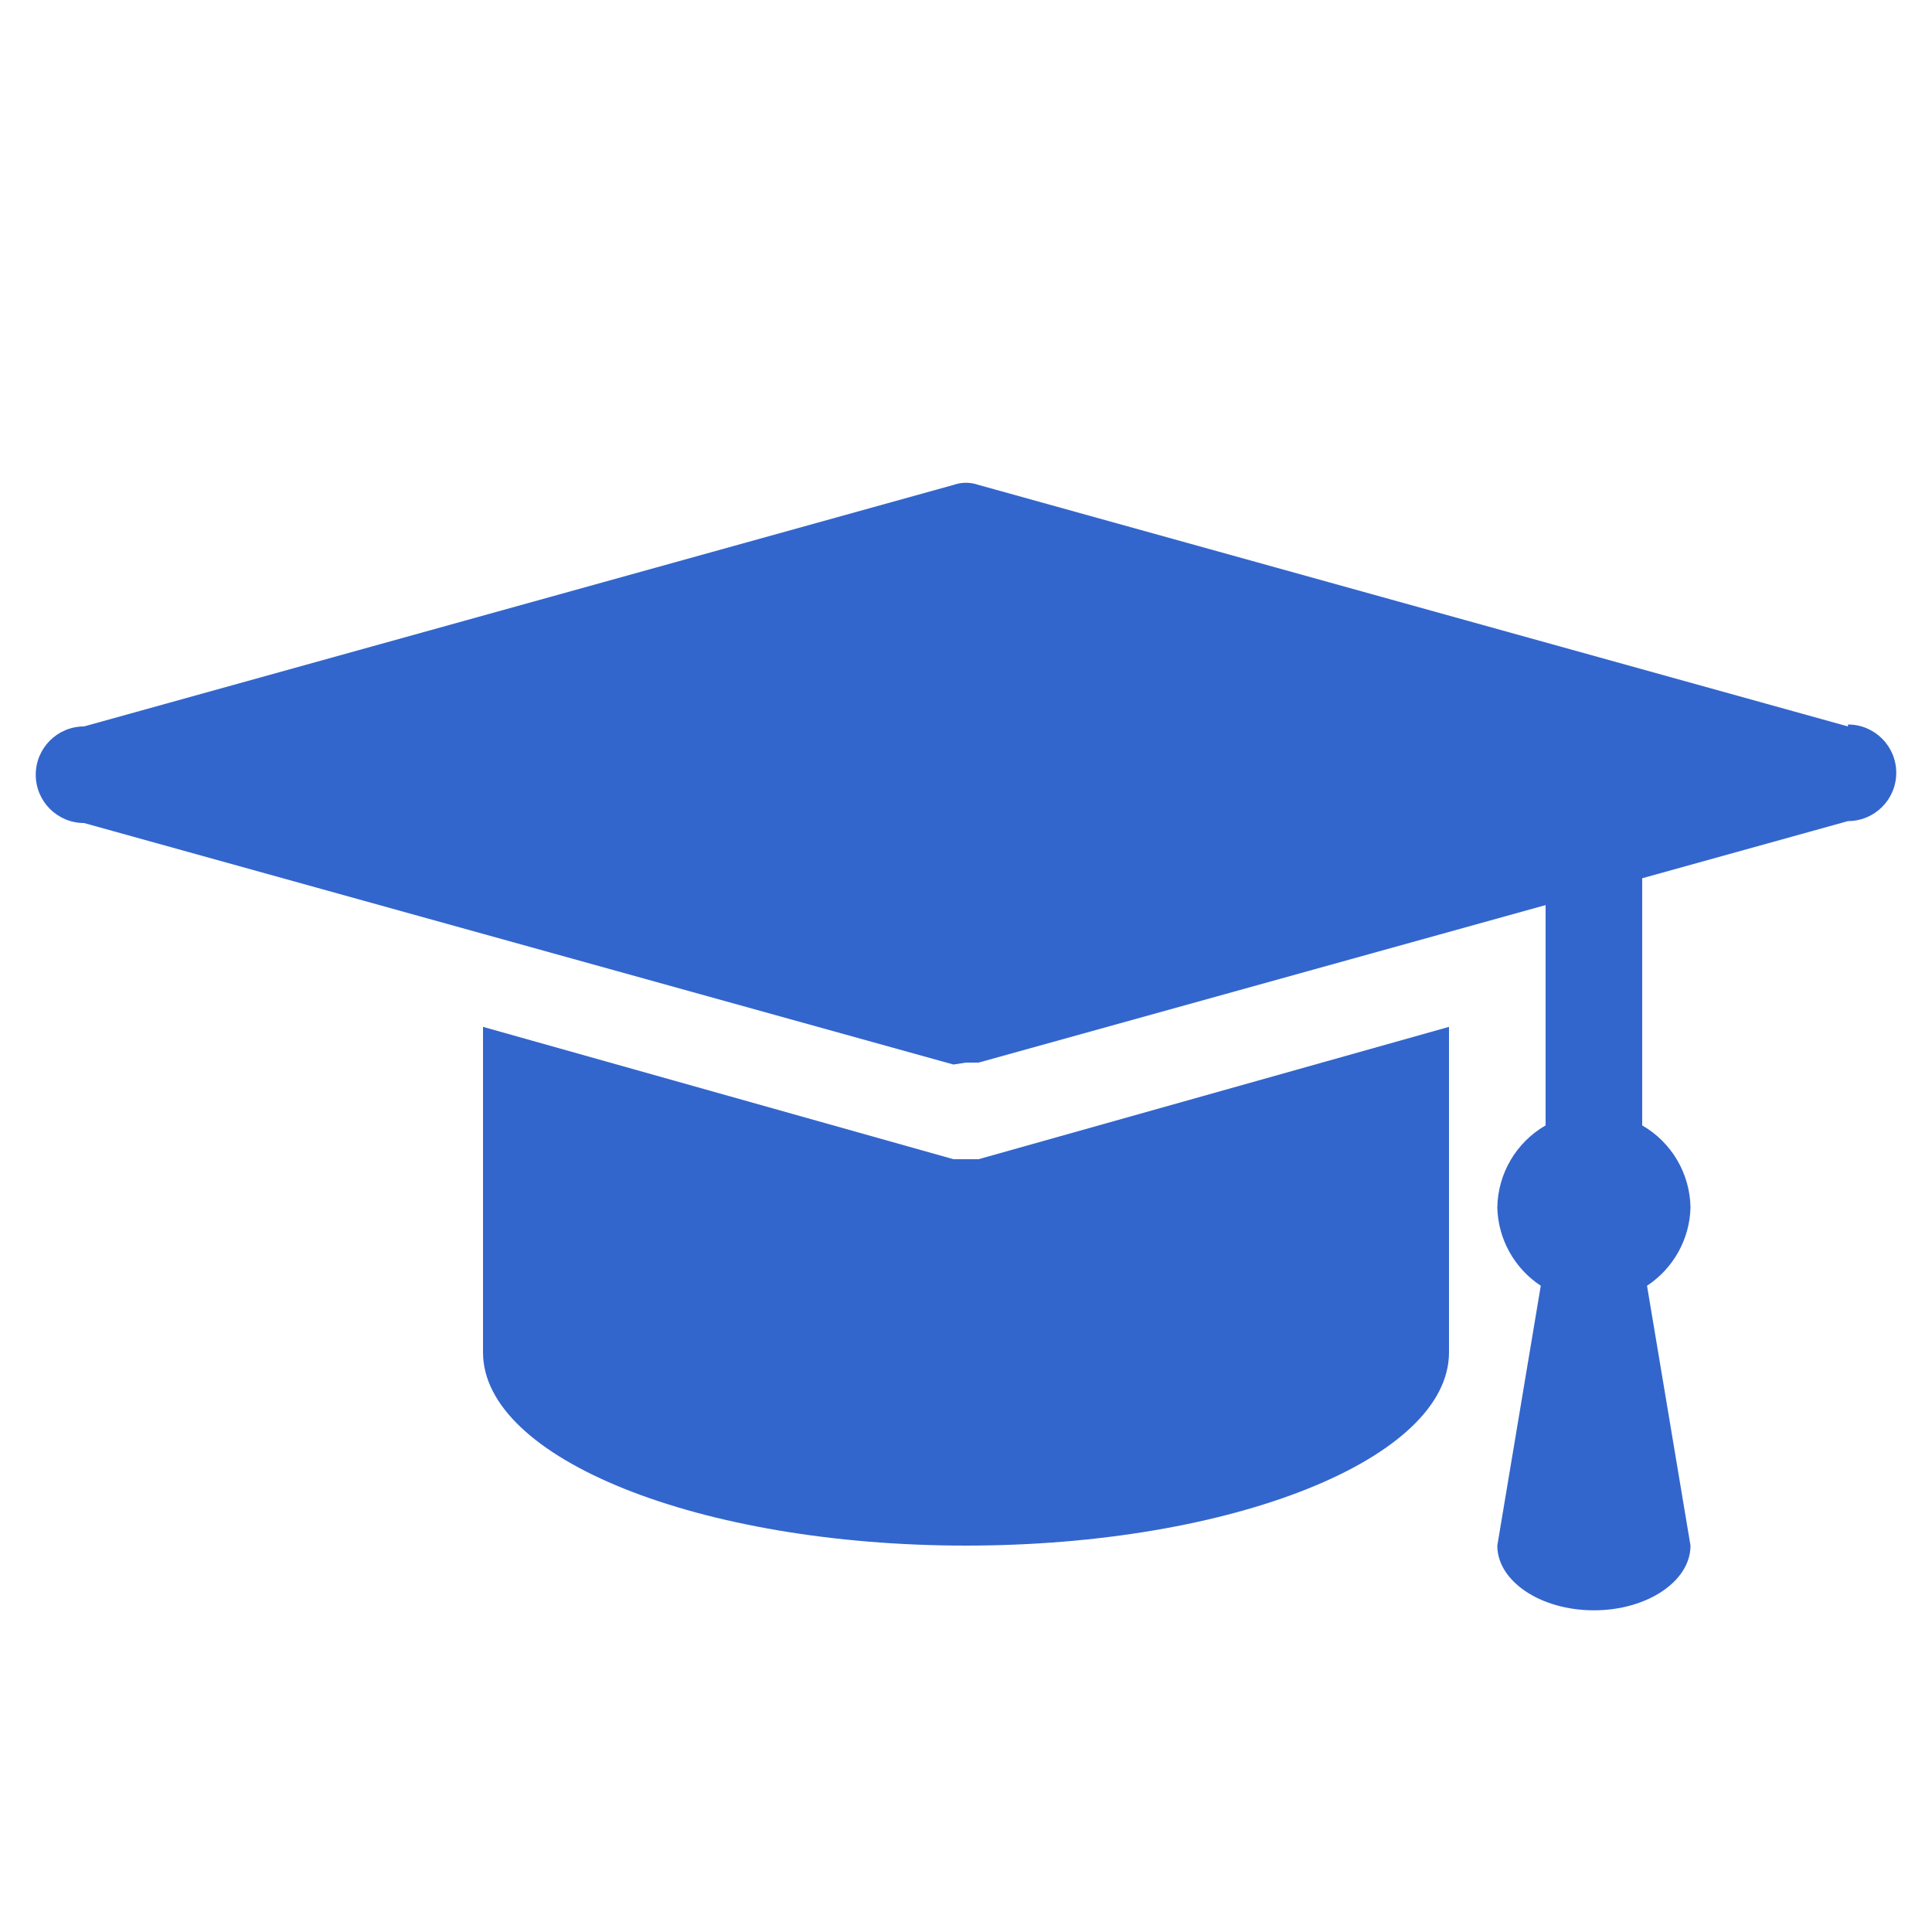
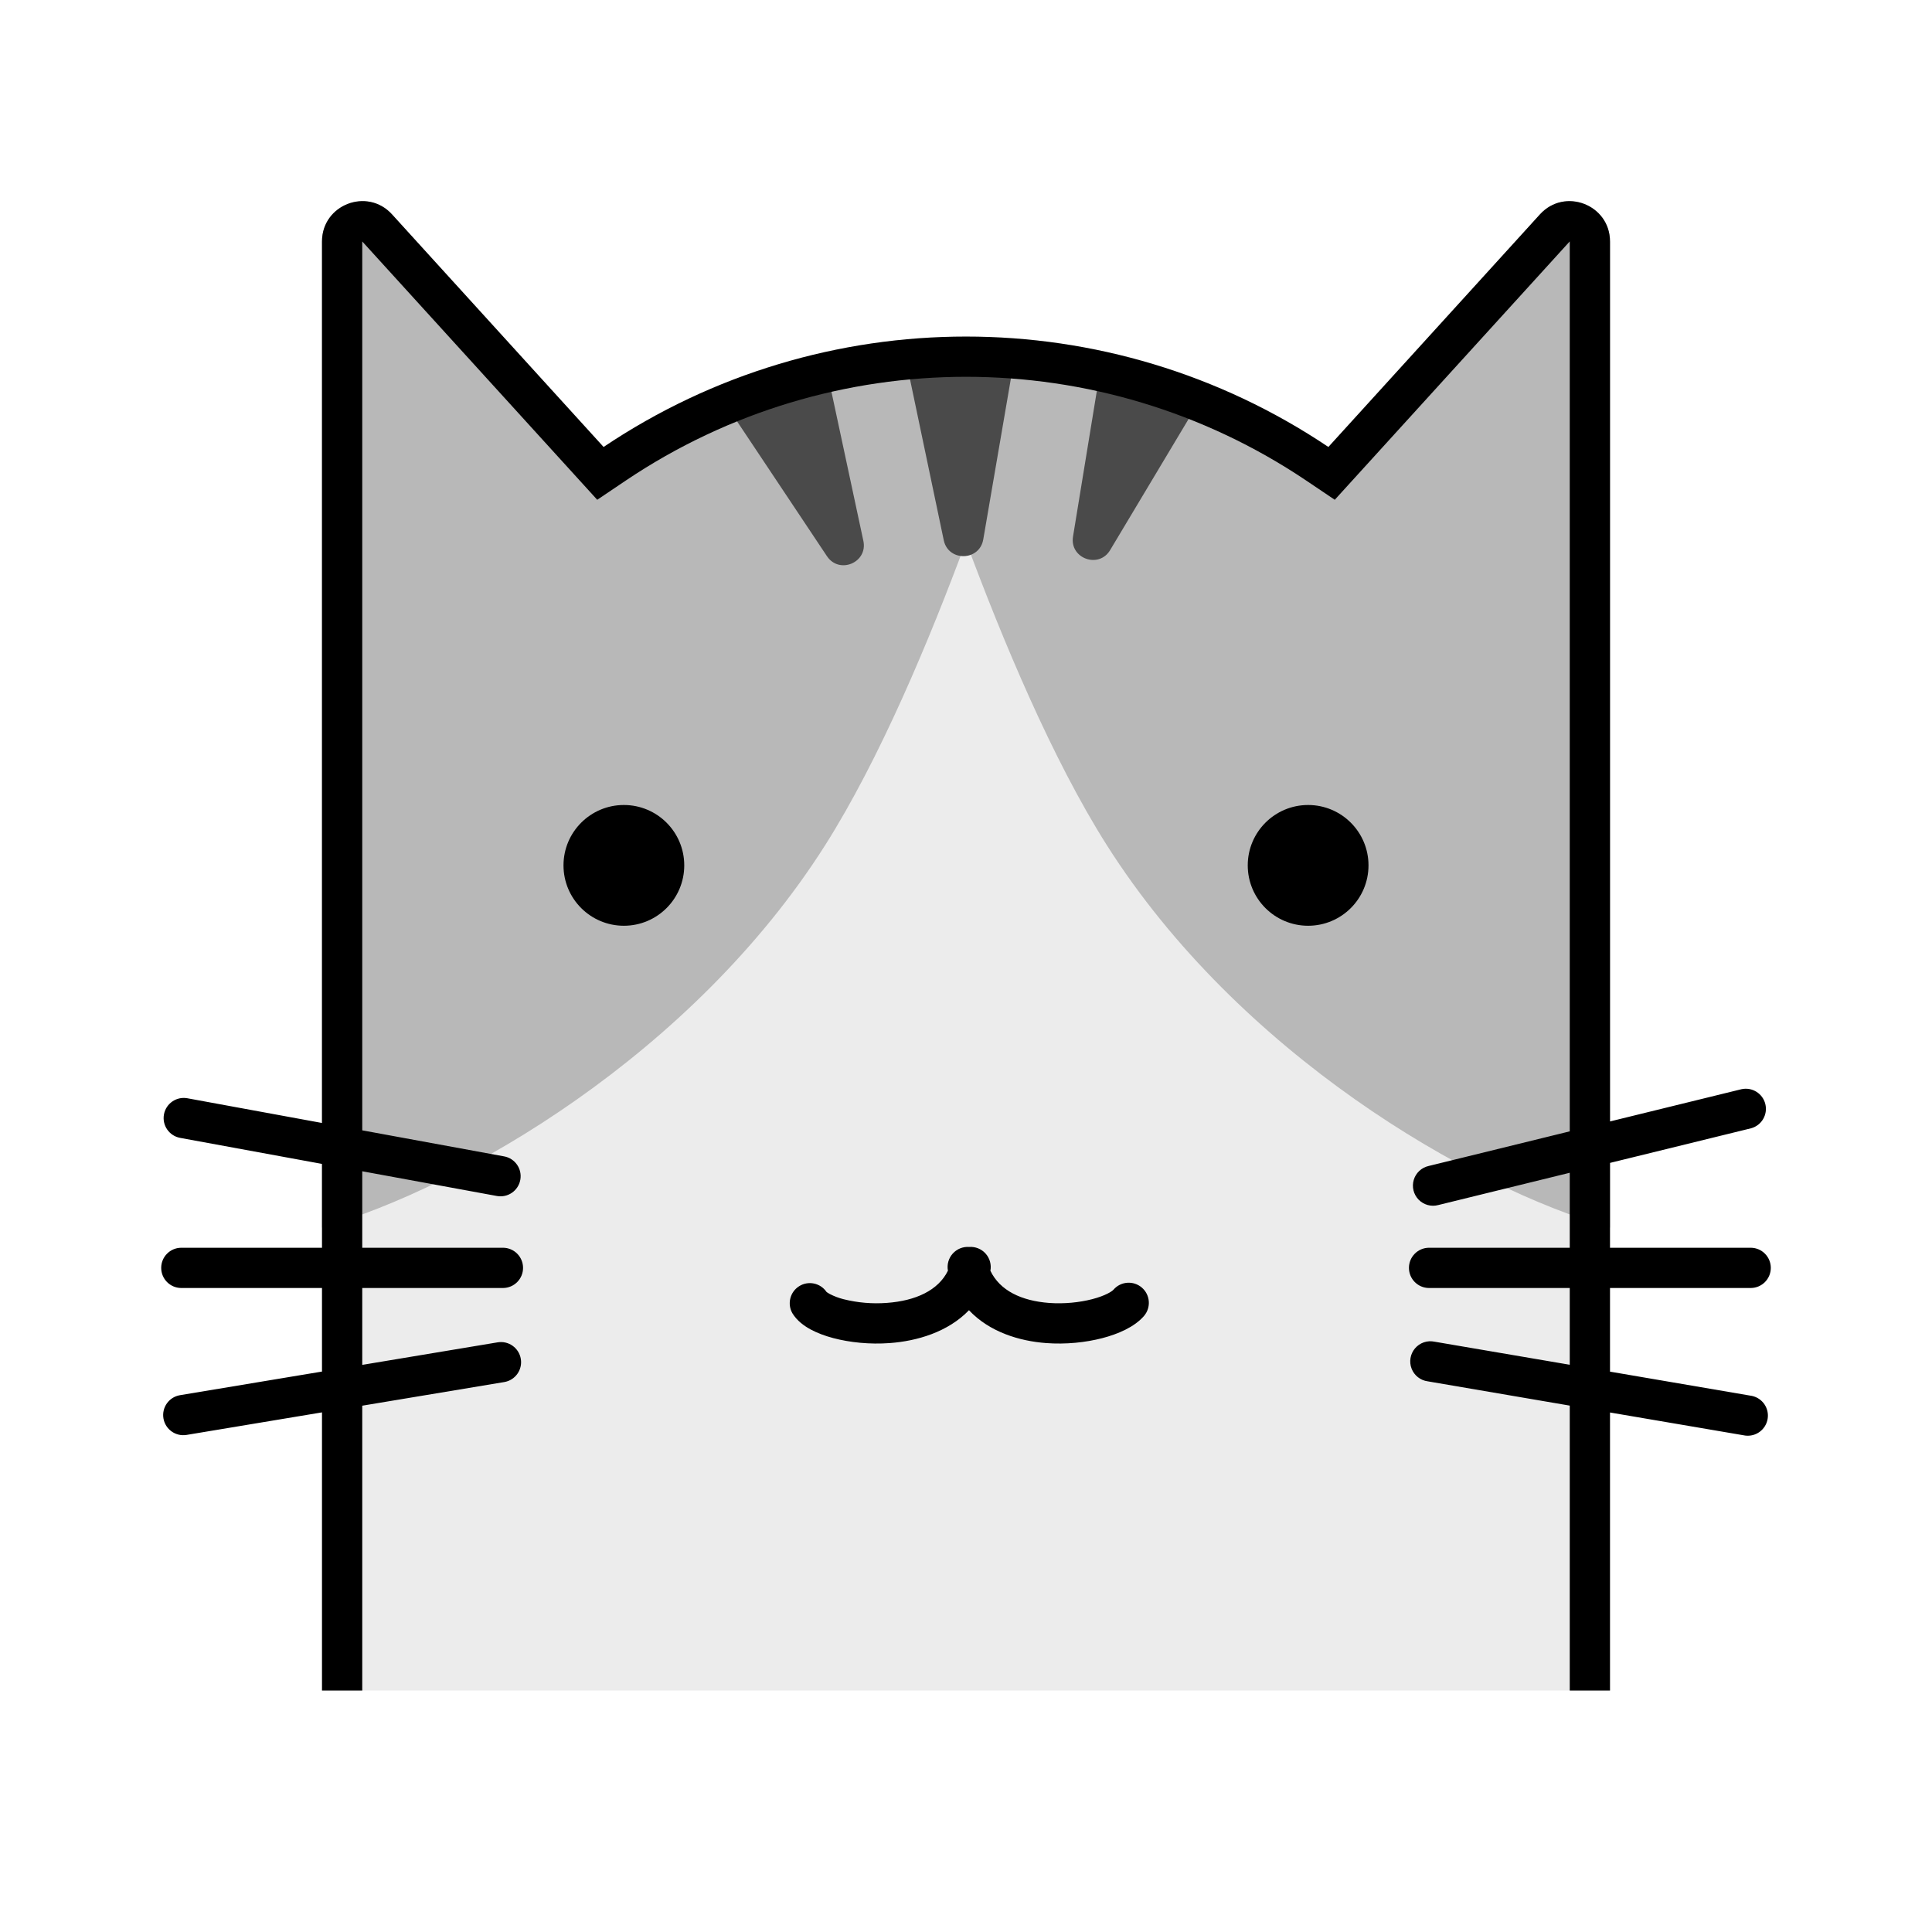
- <svg xmlns="http://www.w3.org/2000/svg" viewBox="2 2 20 20">
-   <path d="M12.13,14,12,14l-.13,0L7,12.63V16c0,1.1,2.24,2,5,2s5-.9,5-2V12.63Z" fill="#36c" />
-   <path d="M21.13,9.52l-9-2.5a.39.39,0,0,0-.26,0l-9,2.5a.5.5,0,0,0,0,1l9,2.5L12,13l.13,0,9-2.5a.5.5,0,0,0,0-1Z" fill="#36c" />
-   <path d="M19.5,14.5a1,1,0,0,0-.5-.85V10H18v3.65a1,1,0,0,0-.5.85,1,1,0,0,0,.45.81L17.5,18c0,.37.45.67,1,.67s1-.3,1-.67l-.45-2.69A1,1,0,0,0,19.5,14.5Z" fill="#36c" />
+ <svg xmlns="http://www.w3.org/2000/svg" t="1783343084635" class="icon" viewBox="0 0 1024 1024" version="1.1" p-id="2536" width="200" height="200">
+   <path d="M170.667 410.539V127.787c0-19.328 24.107-28.48 37.184-14.101l112.064 123.179a344.491 344.491 0 0 1 384.149 0l112.085-123.179C829.227 99.328 853.333 108.48 853.333 127.787V896H170.667V410.539z" fill="#ECECEC" p-id="2537" />
+   <path d="M853.333 128.043V650.667c-74.667-21.333-196.608-92.224-266.667-202.667-28.907-45.589-55.339-108.8-74.667-161.003-19.328 52.203-45.76 115.413-74.667 161.003-70.059 110.464-192 181.333-266.667 202.667V128.043c0-19.541 24.107-28.8 37.184-14.272l112.064 124.523a341.205 341.205 0 0 1 61.461-33.195c32.661-13.525 87.083-13.867 130.603-13.397 43.52-0.469 97.984-0.128 130.645 13.397 21.611 8.96 42.197 20.075 61.44 33.195l112.085-124.523C829.227 99.243 853.333 108.501 853.333 128.043z" fill="#B8B8B8" p-id="2538" />
+   <path d="M584.533 187.733l-15.808 96.64c-1.92 11.605 13.653 17.28 19.669 7.189l49.707-83.051-53.547-20.779z m-84.331 98.56l-20.096-95.829 57.429 0.043-16.384 95.403c-2.005 11.584-18.56 11.904-20.949 0.384z m-61.888 8.512L384 213.333l53.333-21.333 20.267 94.656c2.475 11.499-12.757 17.92-19.285 8.149z" fill="#4A4A4A" p-id="2539" />
+   <path d="M362.667 458.667a32 32 0 1 1-64 0 32 32 0 0 1 64 0zM725.333 458.667a32 32 0 1 1-64 0 32 32 0 0 1 64 0zM524.928 673.536a10.667 10.667 0 0 0-11.264-12.629 10.667 10.667 0 0 0-11.243 12.587c-5.12 10.453-17.109 15.957-32.341 17.067a72.043 72.043 0 0 1-22.933-1.941 34.219 34.219 0 0 1-7.36-2.773c-1.109-0.597-1.6-1.003-1.707-1.109h-0.021a10.667 10.667 0 0 0-18.048 11.349c2.432 3.989 6.251 6.699 9.6 8.533 3.563 1.92 7.723 3.456 12.075 4.608 8.725 2.304 19.307 3.413 29.952 2.624 14.229-1.045 30.72-5.76 41.941-17.408 10.859 11.563 26.773 16.363 40.853 17.408 10.475 0.789 20.971-0.32 29.781-2.603 8.235-2.133 17.024-5.845 22.123-11.755a10.667 10.667 0 0 0-16.192-13.909c-0.683 0.811-4.139 3.157-11.307 5.013-6.613 1.707-14.72 2.581-22.827 1.984-14.592-1.109-26.048-6.507-31.083-17.067z" fill="#000000" p-id="2540" />
+   <path d="M316.544 264.896L192 127.979v471.125l75.2 13.803a10.667 10.667 0 0 1-3.84 20.992L192 620.8V661.333h74.667a10.667 10.667 0 0 1 0 21.333H192v40.747l71.765-11.947a10.667 10.667 0 1 1 3.499 21.056L192 745.045V896h640v-150.997l-75.243-12.864a10.667 10.667 0 1 1 3.584-21.013l71.659 12.224V682.667h-74.667a10.667 10.667 0 0 1 0-21.333H832v-39.744l-69.675 17.109a10.667 10.667 0 1 1-5.077-20.715l74.752-18.347V127.957l-124.544 136.939-15.296-10.304a323.157 323.157 0 0 0-360.32 0l-15.296 10.304zM853.333 594.389l69.675-17.088a10.667 10.667 0 0 1 5.077 20.715l-74.752 18.347V661.333h74.667a10.667 10.667 0 0 1 0 21.333H853.333v44.331l75.243 12.864a10.667 10.667 0 0 1-3.584 21.013L853.333 748.651V896H170.667v-147.413l-71.765 11.947a10.667 10.667 0 1 1-3.499-21.056L170.667 726.955V682.667H96a10.667 10.667 0 0 1 0-21.333H170.667v-44.437l-75.2-13.803a10.667 10.667 0 1 1 3.861-20.992L170.667 595.2V127.979c0-19.499 24-28.8 37.12-14.357l112.128 123.285a344.491 344.491 0 0 1 384.149 0l112.149-123.307C829.333 99.2 853.333 108.501 853.333 128v466.411z" fill="#000000" p-id="2541" />
</svg>
